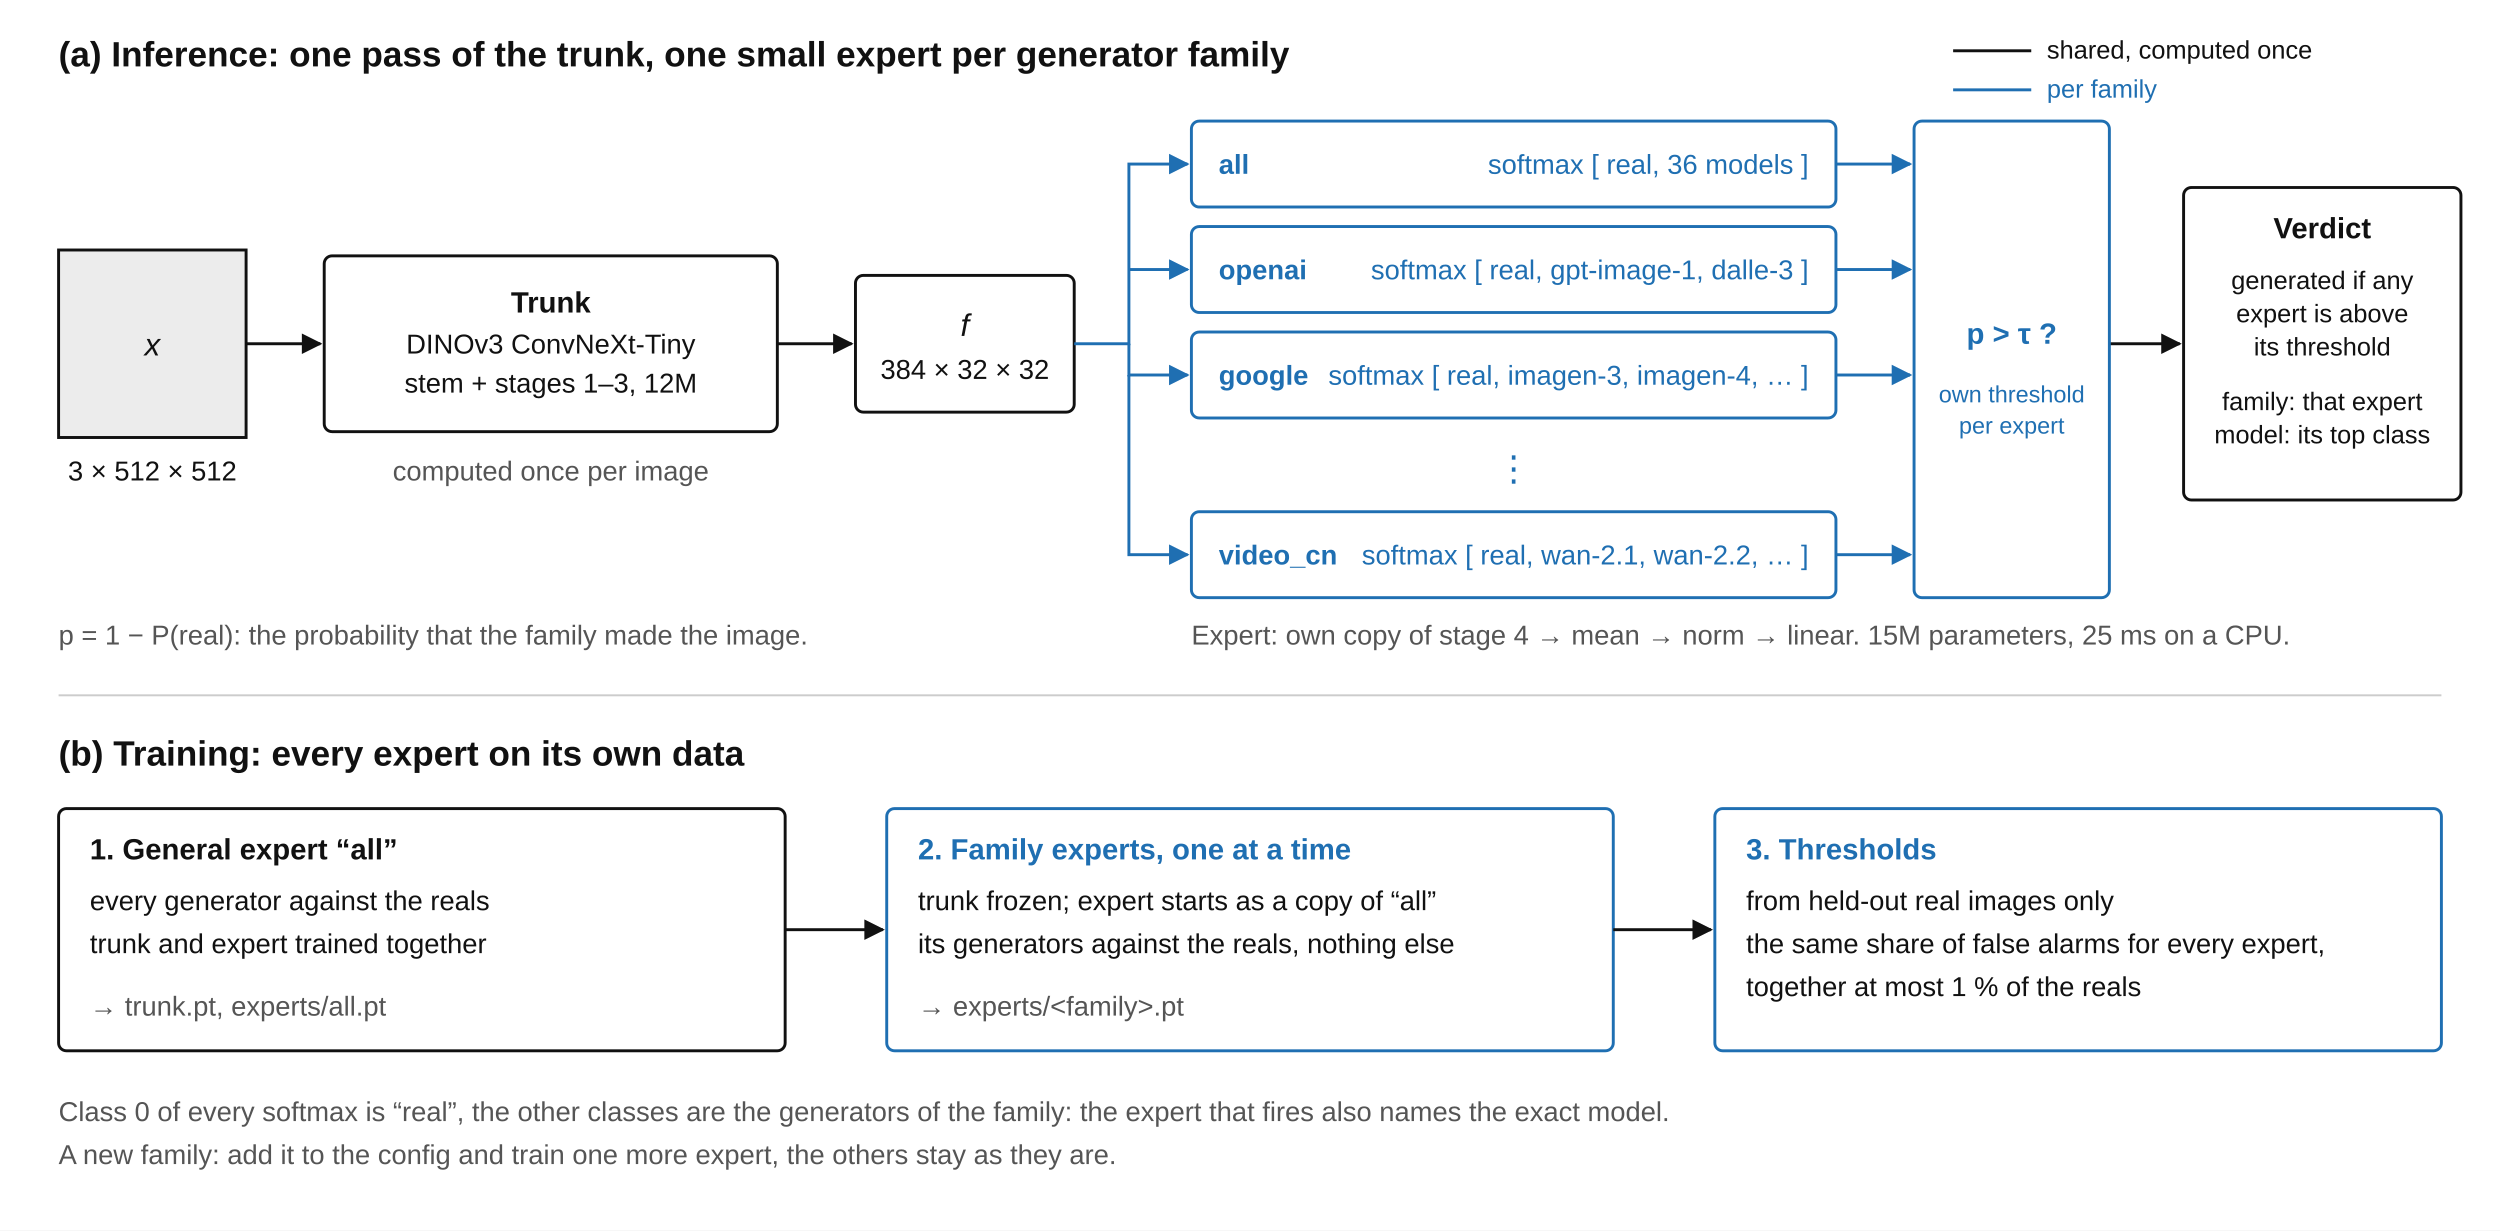
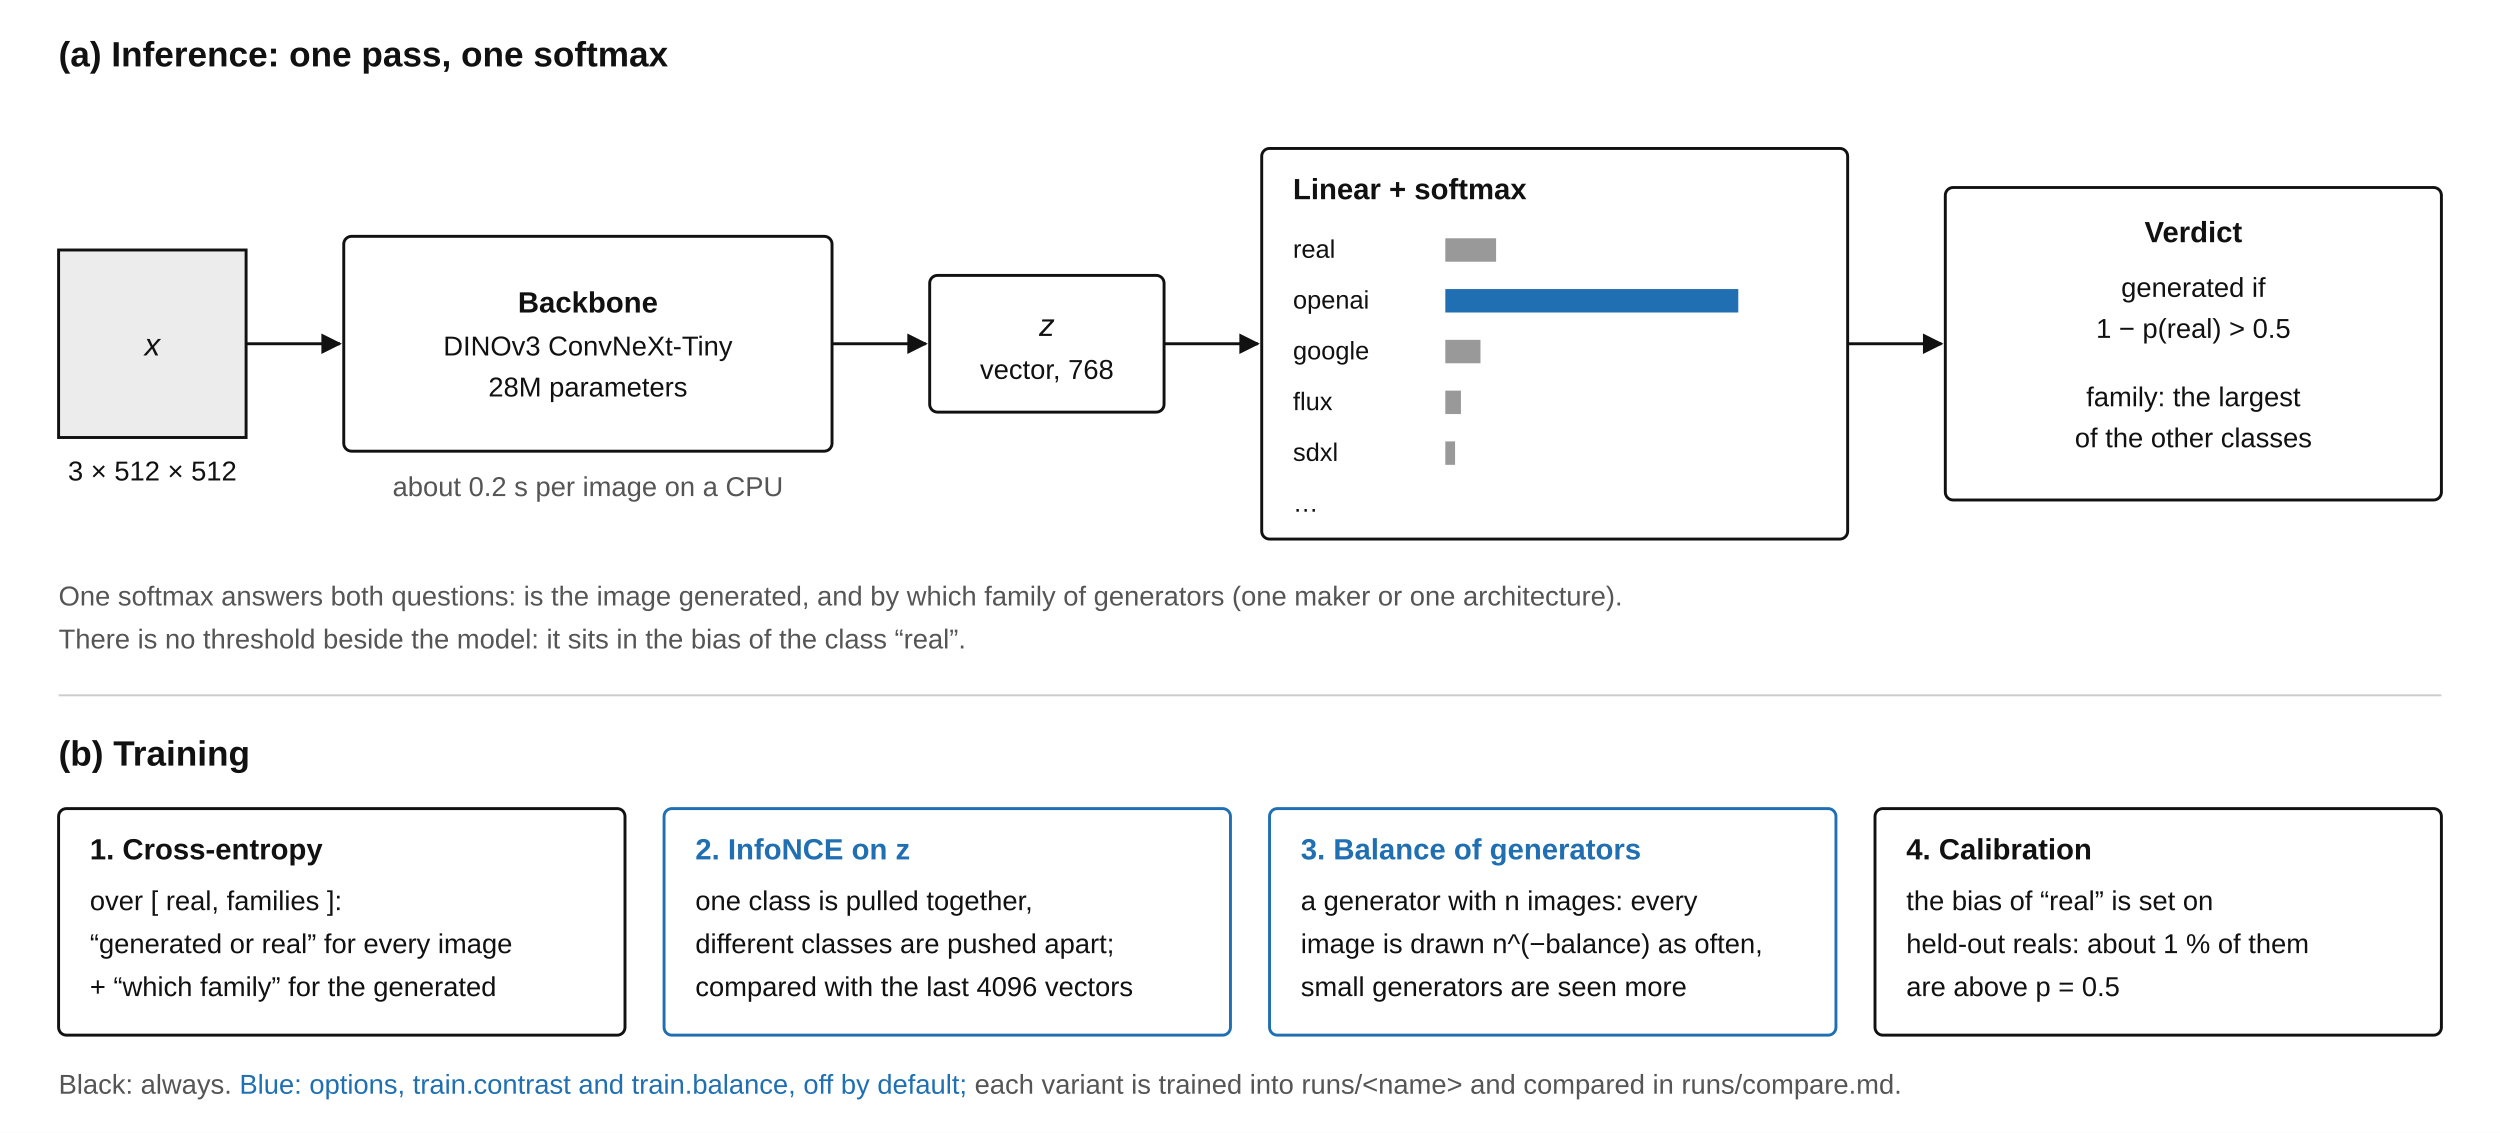
- <svg xmlns="http://www.w3.org/2000/svg" viewBox="0 0 1280 630" font-family="Arial, Helvetica, sans-serif" font-size="14" fill="#111">
+ <svg xmlns="http://www.w3.org/2000/svg" viewBox="0 0 1280 580" font-family="Arial, Helvetica, sans-serif" font-size="14" fill="#111">
  <defs>
    <marker id="a" viewBox="0 0 10 10" refX="9" refY="5" markerWidth="7" markerHeight="7" orient="auto">
      <path d="M0 0 L10 5 L0 10 z" fill="#111" />
    </marker>
-     <marker id="b" viewBox="0 0 10 10" refX="9" refY="5" markerWidth="7" markerHeight="7" orient="auto">
-       <path d="M0 0 L10 5 L0 10 z" fill="#1f6fb2" />
-     </marker>
  </defs>
-   <rect width="1280" height="630" fill="#fff" />
-   <text x="30" y="34" font-size="18" font-weight="bold">(a) Inference: one pass of the trunk, one small expert per generator family</text>
+   <rect width="1280" height="580" fill="#fff" />
+   <text x="30" y="34" font-size="18" font-weight="bold">(a) Inference: one pass, one softmax</text>
  <g stroke="#111" stroke-width="1.5" fill="none">
    <rect x="30" y="128" width="96" height="96" fill="#ececec" />
-     <rect x="166" y="131" width="232" height="90" rx="4" />
-     <rect x="438" y="141" width="112" height="70" rx="4" />
-     <rect x="1118" y="96" width="142" height="160" rx="4" />
-     <path d="M126 176 H164" marker-end="url(#a)" />
-     <path d="M398 176 H436" marker-end="url(#a)" />
-     <path d="M1080 176 H1116" marker-end="url(#a)" />
-   </g>
-   <g stroke="#1f6fb2" stroke-width="1.5" fill="none">
-     <rect x="610" y="62" width="330" height="44" rx="4" />
-     <rect x="610" y="116" width="330" height="44" rx="4" />
-     <rect x="610" y="170" width="330" height="44" rx="4" />
-     <rect x="610" y="262" width="330" height="44" rx="4" />
-     <rect x="980" y="62" width="100" height="244" rx="4" />
-     <path d="M550 176 H578 V84 H608" marker-end="url(#b)" />
-     <path d="M578 138 H608" marker-end="url(#b)" />
-     <path d="M578 176 V192 H608" marker-end="url(#b)" />
-     <path d="M578 192 V284 H608" marker-end="url(#b)" />
-     <path d="M940 84 H978" marker-end="url(#b)" />
-     <path d="M940 138 H978" marker-end="url(#b)" />
-     <path d="M940 192 H978" marker-end="url(#b)" />
-     <path d="M940 284 H978" marker-end="url(#b)" />
+     <rect x="176" y="121" width="250" height="110" rx="4" />
+     <rect x="476" y="141" width="120" height="70" rx="4" />
+     <rect x="646" y="76" width="300" height="200" rx="4" />
+     <rect x="996" y="96" width="254" height="160" rx="4" />
+     <path d="M126 176 H174" marker-end="url(#a)" />
+     <path d="M426 176 H474" marker-end="url(#a)" />
+     <path d="M596 176 H644" marker-end="url(#a)" />
+     <path d="M946 176 H994" marker-end="url(#a)" />
  </g>
  <text x="78" y="182" text-anchor="middle" font-style="italic" font-size="16">x</text>
  <text x="78" y="246" text-anchor="middle">3 × 512 × 512</text>
-   <text x="282" y="160" text-anchor="middle" font-weight="bold" font-size="15">Trunk</text>
-   <text x="282" y="181" text-anchor="middle">DINOv3 ConvNeXt-Tiny</text>
-   <text x="282" y="201" text-anchor="middle">stem + stages 1–3, 12M</text>
-   <text x="282" y="246" text-anchor="middle" fill="#555">computed once per image</text>
-   <text x="494" y="172" text-anchor="middle" font-style="italic" font-size="16">f</text>
-   <text x="494" y="194" text-anchor="middle">384 × 32 × 32</text>
-   <g fill="#1f6fb2">
-     <text x="624" y="89" font-weight="bold">all</text>
-     <text x="926" y="89" text-anchor="end">softmax [ real, 36 models ]</text>
-     <text x="624" y="143" font-weight="bold">openai</text>
-     <text x="926" y="143" text-anchor="end">softmax [ real, gpt-image-1, dalle-3 ]</text>
-     <text x="624" y="197" font-weight="bold">google</text>
-     <text x="926" y="197" text-anchor="end">softmax [ real, imagen-3, imagen-4, … ]</text>
-     <text x="775" y="246" text-anchor="middle" font-size="18">⋮</text>
-     <text x="624" y="289" font-weight="bold">video_cn</text>
-     <text x="926" y="289" text-anchor="end">softmax [ real, wan-2.1, wan-2.2, … ]</text>
-     <text x="1030" y="176" text-anchor="middle" font-weight="bold" font-size="15">p &gt; τ ?</text>
-     <text x="1030" y="206" text-anchor="middle" font-size="12">own threshold</text>
-     <text x="1030" y="222" text-anchor="middle" font-size="12">per expert</text>
+   <text x="301" y="160" text-anchor="middle" font-weight="bold" font-size="15">Backbone</text>
+   <text x="301" y="182" text-anchor="middle">DINOv3 ConvNeXt-Tiny</text>
+   <text x="301" y="203" text-anchor="middle">28M parameters</text>
+   <text x="301" y="254" text-anchor="middle" fill="#555">about 0.2 s per image on a CPU</text>
+   <text x="536" y="172" text-anchor="middle" font-style="italic" font-size="16">z</text>
+   <text x="536" y="194" text-anchor="middle">vector, 768</text>
+   <text x="662" y="102" font-weight="bold" font-size="15">Linear + softmax</text>
+   <g font-size="13">
+     <text x="662" y="132">real</text>
+     <text x="662" y="158">openai</text>
+     <text x="662" y="184">google</text>
+     <text x="662" y="210">flux</text>
+     <text x="662" y="236">sdxl</text>
+     <text x="662" y="262">…</text>
  </g>
-   <text x="1189" y="122" text-anchor="middle" font-weight="bold" font-size="15">Verdict</text>
-   <text x="1189" y="148" text-anchor="middle" font-size="13">generated if any</text>
-   <text x="1189" y="165" text-anchor="middle" font-size="13">expert is above</text>
-   <text x="1189" y="182" text-anchor="middle" font-size="13">its threshold</text>
-   <text x="1189" y="210" text-anchor="middle" font-size="13">family: that expert</text>
-   <text x="1189" y="227" text-anchor="middle" font-size="13">model: its top class</text>
-   <text x="610" y="330" fill="#555">Expert: own copy of stage 4 → mean → norm → linear. 15M parameters, 25 ms on a CPU.</text>
-   <text x="30" y="330" fill="#555">p = 1 − P(real): the probability that the family made the image.</text>
+   <g>
+     <rect x="740" y="122" width="26" height="12" fill="#999" />
+     <rect x="740" y="148" width="150" height="12" fill="#1f6fb2" />
+     <rect x="740" y="174" width="18" height="12" fill="#999" />
+     <rect x="740" y="200" width="8" height="12" fill="#999" />
+     <rect x="740" y="226" width="5" height="12" fill="#999" />
+   </g>
+   <text x="1123" y="124" text-anchor="middle" font-weight="bold" font-size="15">Verdict</text>
+   <text x="1123" y="152" text-anchor="middle">generated if</text>
+   <text x="1123" y="173" text-anchor="middle">1 − p(real) &gt; 0.5</text>
+   <text x="1123" y="208" text-anchor="middle">family: the largest</text>
+   <text x="1123" y="229" text-anchor="middle">of the other classes</text>
+   <text x="30" y="310" fill="#555">One softmax answers both questions: is the image generated, and by which family of generators (one maker or one architecture).</text>
+   <text x="30" y="332" fill="#555">There is no threshold beside the model: it sits in the bias of the class “real”.</text>
  <path d="M30 356 H1250" stroke="#ccc" />
-   <text x="30" y="392" font-size="18" font-weight="bold">(b) Training: every expert on its own data</text>
+   <text x="30" y="392" font-size="18" font-weight="bold">(b) Training</text>
  <g stroke-width="1.5" fill="none">
-     <rect x="30" y="414" width="372" height="124" rx="4" stroke="#111" />
-     <rect x="454" y="414" width="372" height="124" rx="4" stroke="#1f6fb2" />
-     <rect x="878" y="414" width="372" height="124" rx="4" stroke="#1f6fb2" />
-     <path d="M402 476 H452" stroke="#111" marker-end="url(#a)" />
-     <path d="M826 476 H876" stroke="#111" marker-end="url(#a)" />
+     <rect x="30" y="414" width="290" height="116" rx="4" stroke="#111" />
+     <rect x="340" y="414" width="290" height="116" rx="4" stroke="#1f6fb2" />
+     <rect x="650" y="414" width="290" height="116" rx="4" stroke="#1f6fb2" />
+     <rect x="960" y="414" width="290" height="116" rx="4" stroke="#111" />
  </g>
-   <text x="46" y="440" font-weight="bold" font-size="15">1. General expert “all”</text>
-   <text x="46" y="466">every generator against the reals</text>
-   <text x="46" y="488">trunk and expert trained together</text>
-   <text x="46" y="520" fill="#555">→ trunk.pt, experts/all.pt</text>
-   <text x="470" y="440" font-weight="bold" font-size="15" fill="#1f6fb2">2. Family experts, one at a time</text>
-   <text x="470" y="466">trunk frozen; expert starts as a copy of “all”</text>
-   <text x="470" y="488">its generators against the reals, nothing else</text>
-   <text x="470" y="520" fill="#555">→ experts/&lt;family&gt;.pt</text>
-   <text x="894" y="440" font-weight="bold" font-size="15" fill="#1f6fb2">3. Thresholds</text>
-   <text x="894" y="466">from held-out real images only</text>
-   <text x="894" y="488">the same share of false alarms for every expert,</text>
-   <text x="894" y="510">together at most 1 % of the reals</text>
-   <text x="30" y="574" fill="#555">Class 0 of every softmax is “real”, the other classes are the generators of the family: the expert that fires also names the exact model.</text>
-   <text x="30" y="596" fill="#555">A new family: add it to the config and train one more expert, the others stay as they are.</text>
-   <g font-size="13">
-     <path d="M1000 26 H1040" stroke="#111" stroke-width="1.5" />
-     <text x="1048" y="30">shared, computed once</text>
-     <path d="M1000 46 H1040" stroke="#1f6fb2" stroke-width="1.5" />
-     <text x="1048" y="50" fill="#1f6fb2">per family</text>
-   </g>
+   <text x="46" y="440" font-weight="bold" font-size="15">1. Cross-entropy</text>
+   <text x="46" y="466">over [ real, families ]:</text>
+   <text x="46" y="488">“generated or real” for every image</text>
+   <text x="46" y="510">+ “which family” for the generated</text>
+   <text x="356" y="440" font-weight="bold" font-size="15" fill="#1f6fb2">2. InfoNCE on z</text>
+   <text x="356" y="466">one class is pulled together,</text>
+   <text x="356" y="488">different classes are pushed apart;</text>
+   <text x="356" y="510">compared with the last 4096 vectors</text>
+   <text x="666" y="440" font-weight="bold" font-size="15" fill="#1f6fb2">3. Balance of generators</text>
+   <text x="666" y="466">a generator with n images: every</text>
+   <text x="666" y="488">image is drawn n^(−balance) as often,</text>
+   <text x="666" y="510">small generators are seen more</text>
+   <text x="976" y="440" font-weight="bold" font-size="15">4. Calibration</text>
+   <text x="976" y="466">the bias of “real” is set on</text>
+   <text x="976" y="488">held-out reals: about 1 % of them</text>
+   <text x="976" y="510">are above p = 0.5</text>
+   <text x="30" y="560" fill="#555">Black: always. <tspan fill="#1f6fb2">Blue: options, train.contrast and train.balance, off by default;</tspan> each variant is trained into runs/&lt;name&gt; and compared in runs/compare.md.</text>
</svg>
